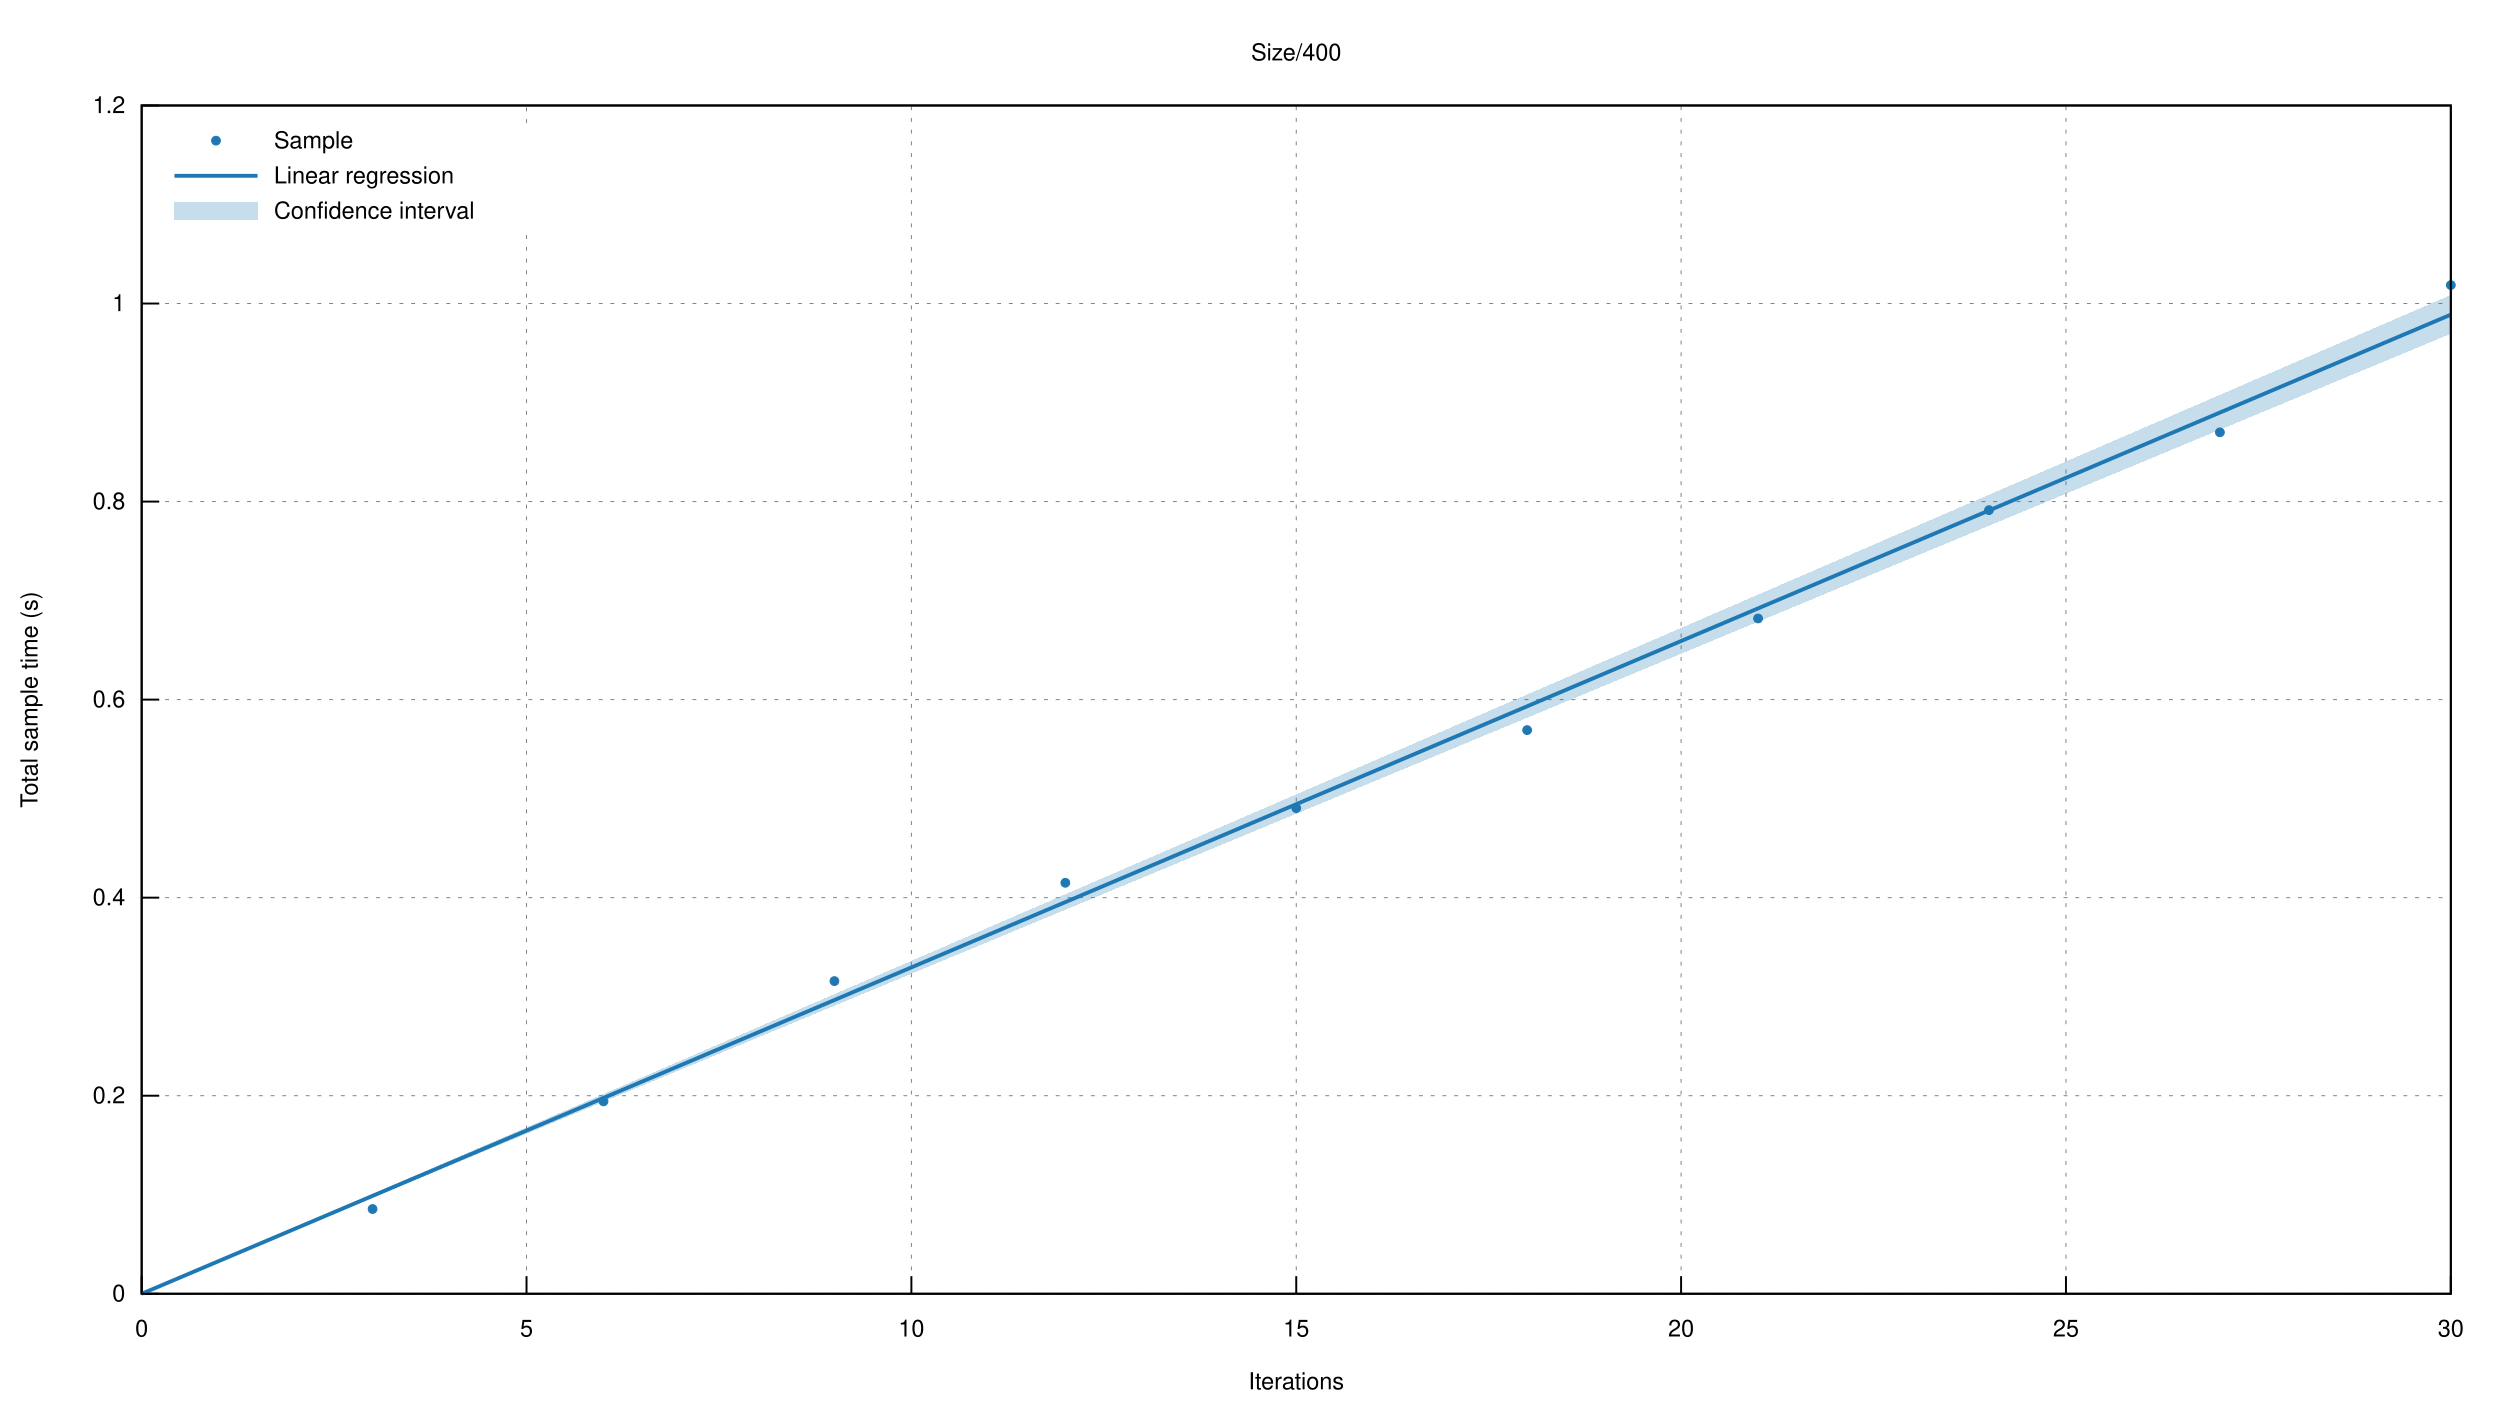
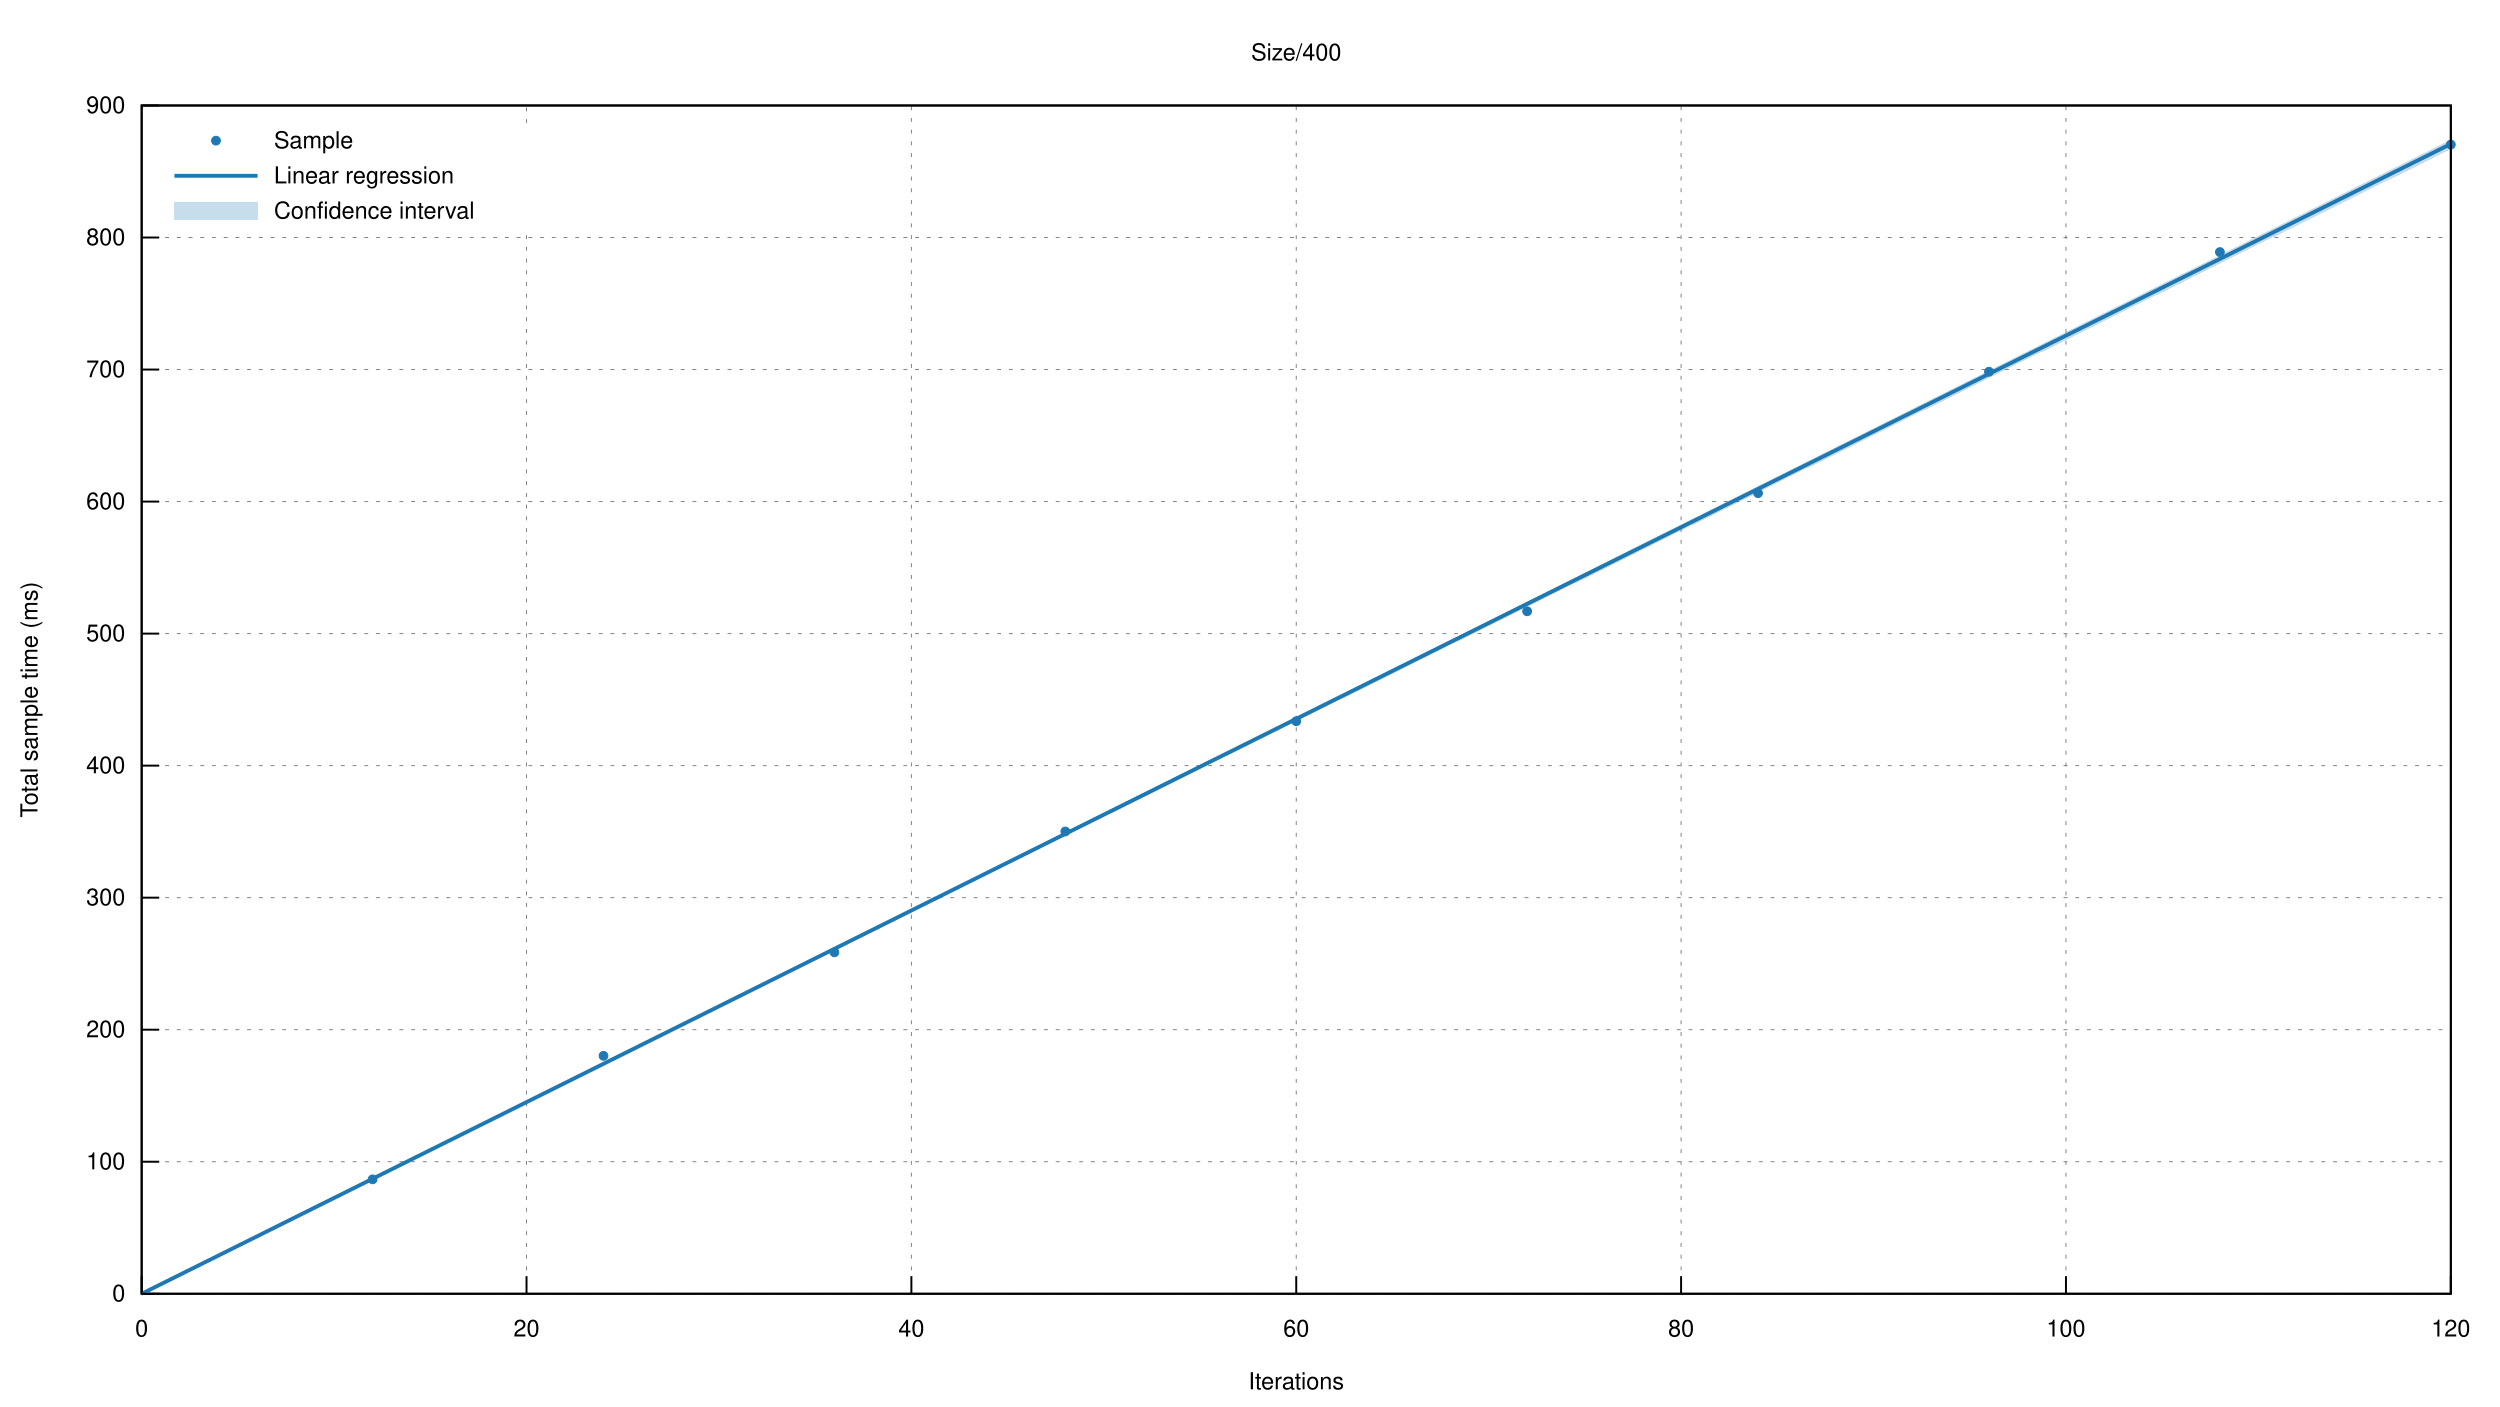
<svg xmlns="http://www.w3.org/2000/svg" xmlns:xlink="http://www.w3.org/1999/xlink" viewBox="0 0 1280 720">
  <g id="gnuplot_canvas">
    <rect x="0" y="0" width="1280" height="720" fill="none" />
    <defs>
      <circle id="gpDot" r="0.5" stroke-width="0.5" stroke="currentColor" />
      <path id="gpPt0" stroke-width="0.222" stroke="currentColor" d="M-1,0 h2 M0,-1 v2" />
      <path id="gpPt1" stroke-width="0.222" stroke="currentColor" d="M-1,-1 L1,1 M1,-1 L-1,1" />
      <path id="gpPt2" stroke-width="0.222" stroke="currentColor" d="M-1,0 L1,0 M0,-1 L0,1 M-1,-1 L1,1 M-1,1 L1,-1" />
      <rect id="gpPt3" stroke-width="0.222" stroke="currentColor" x="-1" y="-1" width="2" height="2" />
      <rect id="gpPt4" stroke-width="0.222" stroke="currentColor" fill="currentColor" x="-1" y="-1" width="2" height="2" />
      <circle id="gpPt5" stroke-width="0.222" stroke="currentColor" cx="0" cy="0" r="1" />
      <use xlink:href="#gpPt5" id="gpPt6" fill="currentColor" stroke="none" />
      <path id="gpPt7" stroke-width="0.222" stroke="currentColor" d="M0,-1.33 L-1.33,0.67 L1.33,0.67 z" />
      <use xlink:href="#gpPt7" id="gpPt8" fill="currentColor" stroke="none" />
      <use xlink:href="#gpPt7" id="gpPt9" stroke="currentColor" transform="rotate(180)" />
      <use xlink:href="#gpPt9" id="gpPt10" fill="currentColor" stroke="none" />
      <use xlink:href="#gpPt3" id="gpPt11" stroke="currentColor" transform="rotate(45)" />
      <use xlink:href="#gpPt11" id="gpPt12" fill="currentColor" stroke="none" />
      <path id="gpPt13" stroke-width="0.222" stroke="currentColor" d="M0,1.330 L1.265,0.411 L0.782,-1.067 L-0.782,-1.076 L-1.265,0.411 z" />
      <use xlink:href="#gpPt13" id="gpPt14" fill="currentColor" stroke="none" />
      <filter id="textbox" filterUnits="objectBoundingBox" x="0" y="0" height="1" width="1">
        <feFlood flood-color="white" flood-opacity="1" result="bgnd" />
        <feComposite in="SourceGraphic" in2="bgnd" operator="atop" />
      </filter>
      <filter id="greybox" filterUnits="objectBoundingBox" x="0" y="0" height="1" width="1">
        <feFlood flood-color="lightgrey" flood-opacity="1" result="grey" />
        <feComposite in="SourceGraphic" in2="grey" operator="atop" />
      </filter>
    </defs>
    <g fill="none" color="white" stroke="currentColor" stroke-width="1.00" stroke-linecap="butt" stroke-linejoin="miter">
</g>
    <g fill="none" color="black" stroke="currentColor" stroke-width="1.00" stroke-linecap="butt" stroke-linejoin="miter">
</g>
    <g fill="none" color="black" stroke="black" stroke-width="0.50" stroke-linecap="butt" stroke-linejoin="miter">
</g>
    <g fill="none" color="gray" stroke="currentColor" stroke-width="0.50" stroke-linecap="butt" stroke-linejoin="miter">
      <path stroke="gray" stroke-dasharray="2,4" class="gridline" d="M72.53,662.40 L1254.82,662.40  " />
    </g>
    <g fill="none" color="gray" stroke="gray" stroke-width="1.00" stroke-linecap="butt" stroke-linejoin="miter">
</g>
    <g fill="none" color="black" stroke="currentColor" stroke-width="1.00" stroke-linecap="butt" stroke-linejoin="miter">
      <path stroke="black" d="M72.53,662.40 L81.53,662.40  " />
      <g transform="translate(64.14,666.30)" stroke="none" fill="black" font-family="Helvetica" font-size="12.00" text-anchor="end">
        <text>
          <tspan font-family="Helvetica"> 0</tspan>
        </text>
      </g>
    </g>
    <g fill="none" color="black" stroke="currentColor" stroke-width="1.00" stroke-linecap="butt" stroke-linejoin="miter">
</g>
    <g fill="none" color="black" stroke="black" stroke-width="0.50" stroke-linecap="butt" stroke-linejoin="miter">
</g>
    <g fill="none" color="gray" stroke="currentColor" stroke-width="0.50" stroke-linecap="butt" stroke-linejoin="miter">
-       <path stroke="gray" stroke-dasharray="2,4" class="gridline" d="M72.53,561.00 L1254.82,561.00  " />
-     </g>
-     <g fill="none" color="gray" stroke="gray" stroke-width="1.00" stroke-linecap="butt" stroke-linejoin="miter">
- </g>
-     <g fill="none" color="black" stroke="currentColor" stroke-width="1.00" stroke-linecap="butt" stroke-linejoin="miter">
-       <path stroke="black" d="M72.53,561.00 L81.53,561.00  " />
-       <g transform="translate(64.14,564.90)" stroke="none" fill="black" font-family="Helvetica" font-size="12.00" text-anchor="end">
-         <text>
-           <tspan font-family="Helvetica"> 0.2</tspan>
+       <path stroke="gray" stroke-dasharray="2,4" class="gridline" d="M72.53,594.80 L1254.82,594.80  " />
+     </g>
+     <g fill="none" color="gray" stroke="gray" stroke-width="1.00" stroke-linecap="butt" stroke-linejoin="miter">
+ </g>
+     <g fill="none" color="black" stroke="currentColor" stroke-width="1.00" stroke-linecap="butt" stroke-linejoin="miter">
+       <path stroke="black" d="M72.53,594.80 L81.53,594.80  " />
+       <g transform="translate(64.14,598.70)" stroke="none" fill="black" font-family="Helvetica" font-size="12.00" text-anchor="end">
+         <text>
+           <tspan font-family="Helvetica"> 100</tspan>
+         </text>
+       </g>
+     </g>
+     <g fill="none" color="black" stroke="currentColor" stroke-width="1.00" stroke-linecap="butt" stroke-linejoin="miter">
+ </g>
+     <g fill="none" color="black" stroke="black" stroke-width="0.50" stroke-linecap="butt" stroke-linejoin="miter">
+ </g>
+     <g fill="none" color="gray" stroke="currentColor" stroke-width="0.50" stroke-linecap="butt" stroke-linejoin="miter">
+       <path stroke="gray" stroke-dasharray="2,4" class="gridline" d="M72.53,527.20 L1254.82,527.20  " />
+     </g>
+     <g fill="none" color="gray" stroke="gray" stroke-width="1.00" stroke-linecap="butt" stroke-linejoin="miter">
+ </g>
+     <g fill="none" color="black" stroke="currentColor" stroke-width="1.00" stroke-linecap="butt" stroke-linejoin="miter">
+       <path stroke="black" d="M72.53,527.20 L81.53,527.20  " />
+       <g transform="translate(64.14,531.10)" stroke="none" fill="black" font-family="Helvetica" font-size="12.00" text-anchor="end">
+         <text>
+           <tspan font-family="Helvetica"> 200</tspan>
        </text>
      </g>
    </g>
    <g fill="none" color="black" stroke="currentColor" stroke-width="1.00" stroke-linecap="butt" stroke-linejoin="miter">
</g>
    <g fill="none" color="black" stroke="black" stroke-width="0.50" stroke-linecap="butt" stroke-linejoin="miter">
</g>
    <g fill="none" color="gray" stroke="currentColor" stroke-width="0.50" stroke-linecap="butt" stroke-linejoin="miter">
      <path stroke="gray" stroke-dasharray="2,4" class="gridline" d="M72.53,459.60 L1254.82,459.60  " />
    </g>
    <g fill="none" color="gray" stroke="gray" stroke-width="1.00" stroke-linecap="butt" stroke-linejoin="miter">
</g>
    <g fill="none" color="black" stroke="currentColor" stroke-width="1.00" stroke-linecap="butt" stroke-linejoin="miter">
      <path stroke="black" d="M72.53,459.60 L81.53,459.60  " />
      <g transform="translate(64.14,463.50)" stroke="none" fill="black" font-family="Helvetica" font-size="12.00" text-anchor="end">
        <text>
-           <tspan font-family="Helvetica"> 0.4</tspan>
-         </text>
-       </g>
-     </g>
-     <g fill="none" color="black" stroke="currentColor" stroke-width="1.00" stroke-linecap="butt" stroke-linejoin="miter">
- </g>
-     <g fill="none" color="black" stroke="black" stroke-width="0.50" stroke-linecap="butt" stroke-linejoin="miter">
- </g>
-     <g fill="none" color="gray" stroke="currentColor" stroke-width="0.50" stroke-linecap="butt" stroke-linejoin="miter">
-       <path stroke="gray" stroke-dasharray="2,4" class="gridline" d="M72.53,358.20 L1254.82,358.20  " />
-     </g>
-     <g fill="none" color="gray" stroke="gray" stroke-width="1.00" stroke-linecap="butt" stroke-linejoin="miter">
- </g>
-     <g fill="none" color="black" stroke="currentColor" stroke-width="1.00" stroke-linecap="butt" stroke-linejoin="miter">
-       <path stroke="black" d="M72.53,358.20 L81.53,358.20  " />
-       <g transform="translate(64.14,362.10)" stroke="none" fill="black" font-family="Helvetica" font-size="12.00" text-anchor="end">
-         <text>
-           <tspan font-family="Helvetica"> 0.6</tspan>
+           <tspan font-family="Helvetica"> 300</tspan>
+         </text>
+       </g>
+     </g>
+     <g fill="none" color="black" stroke="currentColor" stroke-width="1.00" stroke-linecap="butt" stroke-linejoin="miter">
+ </g>
+     <g fill="none" color="black" stroke="black" stroke-width="0.50" stroke-linecap="butt" stroke-linejoin="miter">
+ </g>
+     <g fill="none" color="gray" stroke="currentColor" stroke-width="0.50" stroke-linecap="butt" stroke-linejoin="miter">
+       <path stroke="gray" stroke-dasharray="2,4" class="gridline" d="M72.53,392.00 L1254.82,392.00  " />
+     </g>
+     <g fill="none" color="gray" stroke="gray" stroke-width="1.00" stroke-linecap="butt" stroke-linejoin="miter">
+ </g>
+     <g fill="none" color="black" stroke="currentColor" stroke-width="1.00" stroke-linecap="butt" stroke-linejoin="miter">
+       <path stroke="black" d="M72.53,392.00 L81.53,392.00  " />
+       <g transform="translate(64.14,395.90)" stroke="none" fill="black" font-family="Helvetica" font-size="12.00" text-anchor="end">
+         <text>
+           <tspan font-family="Helvetica"> 400</tspan>
+         </text>
+       </g>
+     </g>
+     <g fill="none" color="black" stroke="currentColor" stroke-width="1.00" stroke-linecap="butt" stroke-linejoin="miter">
+ </g>
+     <g fill="none" color="black" stroke="black" stroke-width="0.50" stroke-linecap="butt" stroke-linejoin="miter">
+ </g>
+     <g fill="none" color="gray" stroke="currentColor" stroke-width="0.50" stroke-linecap="butt" stroke-linejoin="miter">
+       <path stroke="gray" stroke-dasharray="2,4" class="gridline" d="M72.53,324.41 L1254.82,324.41  " />
+     </g>
+     <g fill="none" color="gray" stroke="gray" stroke-width="1.00" stroke-linecap="butt" stroke-linejoin="miter">
+ </g>
+     <g fill="none" color="black" stroke="currentColor" stroke-width="1.00" stroke-linecap="butt" stroke-linejoin="miter">
+       <path stroke="black" d="M72.53,324.41 L81.53,324.41  " />
+       <g transform="translate(64.14,328.31)" stroke="none" fill="black" font-family="Helvetica" font-size="12.00" text-anchor="end">
+         <text>
+           <tspan font-family="Helvetica"> 500</tspan>
        </text>
      </g>
    </g>
    <g fill="none" color="black" stroke="currentColor" stroke-width="1.00" stroke-linecap="butt" stroke-linejoin="miter">
</g>
    <g fill="none" color="black" stroke="black" stroke-width="0.50" stroke-linecap="butt" stroke-linejoin="miter">
</g>
    <g fill="none" color="gray" stroke="currentColor" stroke-width="0.50" stroke-linecap="butt" stroke-linejoin="miter">
      <path stroke="gray" stroke-dasharray="2,4" class="gridline" d="M72.53,256.81 L1254.82,256.81  " />
    </g>
    <g fill="none" color="gray" stroke="gray" stroke-width="1.00" stroke-linecap="butt" stroke-linejoin="miter">
</g>
    <g fill="none" color="black" stroke="currentColor" stroke-width="1.00" stroke-linecap="butt" stroke-linejoin="miter">
      <path stroke="black" d="M72.53,256.81 L81.53,256.81  " />
      <g transform="translate(64.14,260.71)" stroke="none" fill="black" font-family="Helvetica" font-size="12.00" text-anchor="end">
        <text>
-           <tspan font-family="Helvetica"> 0.8</tspan>
-         </text>
-       </g>
-     </g>
-     <g fill="none" color="black" stroke="currentColor" stroke-width="1.00" stroke-linecap="butt" stroke-linejoin="miter">
- </g>
-     <g fill="none" color="black" stroke="black" stroke-width="0.50" stroke-linecap="butt" stroke-linejoin="miter">
- </g>
-     <g fill="none" color="gray" stroke="currentColor" stroke-width="0.50" stroke-linecap="butt" stroke-linejoin="miter">
-       <path stroke="gray" stroke-dasharray="2,4" class="gridline" d="M72.53,155.41 L1254.82,155.41  " />
-     </g>
-     <g fill="none" color="gray" stroke="gray" stroke-width="1.00" stroke-linecap="butt" stroke-linejoin="miter">
- </g>
-     <g fill="none" color="black" stroke="currentColor" stroke-width="1.00" stroke-linecap="butt" stroke-linejoin="miter">
-       <path stroke="black" d="M72.53,155.41 L81.53,155.41  " />
-       <g transform="translate(64.14,159.31)" stroke="none" fill="black" font-family="Helvetica" font-size="12.00" text-anchor="end">
-         <text>
-           <tspan font-family="Helvetica"> 1</tspan>
+           <tspan font-family="Helvetica"> 600</tspan>
+         </text>
+       </g>
+     </g>
+     <g fill="none" color="black" stroke="currentColor" stroke-width="1.00" stroke-linecap="butt" stroke-linejoin="miter">
+ </g>
+     <g fill="none" color="black" stroke="black" stroke-width="0.50" stroke-linecap="butt" stroke-linejoin="miter">
+ </g>
+     <g fill="none" color="gray" stroke="currentColor" stroke-width="0.50" stroke-linecap="butt" stroke-linejoin="miter">
+       <path stroke="gray" stroke-dasharray="2,4" class="gridline" d="M72.53,189.21 L1254.82,189.21  " />
+     </g>
+     <g fill="none" color="gray" stroke="gray" stroke-width="1.00" stroke-linecap="butt" stroke-linejoin="miter">
+ </g>
+     <g fill="none" color="black" stroke="currentColor" stroke-width="1.00" stroke-linecap="butt" stroke-linejoin="miter">
+       <path stroke="black" d="M72.53,189.21 L81.53,189.21  " />
+       <g transform="translate(64.14,193.11)" stroke="none" fill="black" font-family="Helvetica" font-size="12.00" text-anchor="end">
+         <text>
+           <tspan font-family="Helvetica"> 700</tspan>
+         </text>
+       </g>
+     </g>
+     <g fill="none" color="black" stroke="currentColor" stroke-width="1.00" stroke-linecap="butt" stroke-linejoin="miter">
+ </g>
+     <g fill="none" color="black" stroke="black" stroke-width="0.50" stroke-linecap="butt" stroke-linejoin="miter">
+ </g>
+     <g fill="none" color="gray" stroke="currentColor" stroke-width="0.50" stroke-linecap="butt" stroke-linejoin="miter">
+       <path stroke="gray" stroke-dasharray="2,4" class="gridline" d="M72.53,121.61 L1254.82,121.61  " />
+     </g>
+     <g fill="none" color="gray" stroke="gray" stroke-width="1.00" stroke-linecap="butt" stroke-linejoin="miter">
+ </g>
+     <g fill="none" color="black" stroke="currentColor" stroke-width="1.00" stroke-linecap="butt" stroke-linejoin="miter">
+       <path stroke="black" d="M72.53,121.61 L81.53,121.61  " />
+       <g transform="translate(64.14,125.51)" stroke="none" fill="black" font-family="Helvetica" font-size="12.00" text-anchor="end">
+         <text>
+           <tspan font-family="Helvetica"> 800</tspan>
        </text>
      </g>
    </g>
    <g fill="none" color="black" stroke="currentColor" stroke-width="1.00" stroke-linecap="butt" stroke-linejoin="miter">
</g>
    <g fill="none" color="black" stroke="black" stroke-width="0.50" stroke-linecap="butt" stroke-linejoin="miter">
</g>
    <g fill="none" color="gray" stroke="currentColor" stroke-width="0.50" stroke-linecap="butt" stroke-linejoin="miter">
      <path stroke="gray" stroke-dasharray="2,4" class="gridline" d="M72.53,54.01 L1254.82,54.01  " />
    </g>
    <g fill="none" color="gray" stroke="gray" stroke-width="1.00" stroke-linecap="butt" stroke-linejoin="miter">
</g>
    <g fill="none" color="black" stroke="currentColor" stroke-width="1.00" stroke-linecap="butt" stroke-linejoin="miter">
      <path stroke="black" d="M72.53,54.01 L81.53,54.01  " />
      <g transform="translate(64.14,57.91)" stroke="none" fill="black" font-family="Helvetica" font-size="12.00" text-anchor="end">
        <text>
-           <tspan font-family="Helvetica"> 1.2</tspan>
+           <tspan font-family="Helvetica"> 900</tspan>
        </text>
      </g>
    </g>
    <g fill="none" color="black" stroke="currentColor" stroke-width="1.00" stroke-linecap="butt" stroke-linejoin="miter">
</g>
    <g fill="none" color="black" stroke="black" stroke-width="0.50" stroke-linecap="butt" stroke-linejoin="miter">
</g>
    <g fill="none" color="gray" stroke="currentColor" stroke-width="0.50" stroke-linecap="butt" stroke-linejoin="miter">
      <path stroke="gray" stroke-dasharray="2,4" class="gridline" d="M72.53,662.40 L72.53,54.01  " />
    </g>
    <g fill="none" color="gray" stroke="gray" stroke-width="1.00" stroke-linecap="butt" stroke-linejoin="miter">
</g>
    <g fill="none" color="black" stroke="currentColor" stroke-width="1.00" stroke-linecap="butt" stroke-linejoin="miter">
      <path stroke="black" d="M72.53,662.40 L72.53,653.40  " />
      <g transform="translate(72.53,684.30)" stroke="none" fill="black" font-family="Helvetica" font-size="12.00" text-anchor="middle">
        <text>
          <tspan font-family="Helvetica"> 0</tspan>
        </text>
      </g>
    </g>
    <g fill="none" color="black" stroke="currentColor" stroke-width="1.00" stroke-linecap="butt" stroke-linejoin="miter">
</g>
    <g fill="none" color="black" stroke="black" stroke-width="0.50" stroke-linecap="butt" stroke-linejoin="miter">
</g>
    <g fill="none" color="gray" stroke="currentColor" stroke-width="0.50" stroke-linecap="butt" stroke-linejoin="miter">
      <path stroke="gray" stroke-dasharray="2,4" class="gridline" d="M269.58,662.40 L269.58,117.01 M269.58,63.01 L269.58,54.01  " />
    </g>
    <g fill="none" color="gray" stroke="gray" stroke-width="1.00" stroke-linecap="butt" stroke-linejoin="miter">
</g>
    <g fill="none" color="black" stroke="currentColor" stroke-width="1.00" stroke-linecap="butt" stroke-linejoin="miter">
      <path stroke="black" d="M269.58,662.40 L269.58,653.40  " />
      <g transform="translate(269.58,684.30)" stroke="none" fill="black" font-family="Helvetica" font-size="12.00" text-anchor="middle">
        <text>
-           <tspan font-family="Helvetica"> 5</tspan>
+           <tspan font-family="Helvetica"> 20</tspan>
        </text>
      </g>
    </g>
    <g fill="none" color="black" stroke="currentColor" stroke-width="1.00" stroke-linecap="butt" stroke-linejoin="miter">
</g>
    <g fill="none" color="black" stroke="black" stroke-width="0.50" stroke-linecap="butt" stroke-linejoin="miter">
</g>
    <g fill="none" color="gray" stroke="currentColor" stroke-width="0.50" stroke-linecap="butt" stroke-linejoin="miter">
      <path stroke="gray" stroke-dasharray="2,4" class="gridline" d="M466.63,662.40 L466.63,54.01  " />
    </g>
    <g fill="none" color="gray" stroke="gray" stroke-width="1.00" stroke-linecap="butt" stroke-linejoin="miter">
</g>
    <g fill="none" color="black" stroke="currentColor" stroke-width="1.00" stroke-linecap="butt" stroke-linejoin="miter">
      <path stroke="black" d="M466.63,662.40 L466.63,653.40  " />
      <g transform="translate(466.63,684.30)" stroke="none" fill="black" font-family="Helvetica" font-size="12.00" text-anchor="middle">
        <text>
-           <tspan font-family="Helvetica"> 10</tspan>
+           <tspan font-family="Helvetica"> 40</tspan>
        </text>
      </g>
    </g>
    <g fill="none" color="black" stroke="currentColor" stroke-width="1.00" stroke-linecap="butt" stroke-linejoin="miter">
</g>
    <g fill="none" color="black" stroke="black" stroke-width="0.50" stroke-linecap="butt" stroke-linejoin="miter">
</g>
    <g fill="none" color="gray" stroke="currentColor" stroke-width="0.50" stroke-linecap="butt" stroke-linejoin="miter">
      <path stroke="gray" stroke-dasharray="2,4" class="gridline" d="M663.68,662.40 L663.68,54.01  " />
    </g>
    <g fill="none" color="gray" stroke="gray" stroke-width="1.00" stroke-linecap="butt" stroke-linejoin="miter">
</g>
    <g fill="none" color="black" stroke="currentColor" stroke-width="1.00" stroke-linecap="butt" stroke-linejoin="miter">
      <path stroke="black" d="M663.68,662.40 L663.68,653.40  " />
      <g transform="translate(663.68,684.30)" stroke="none" fill="black" font-family="Helvetica" font-size="12.00" text-anchor="middle">
        <text>
-           <tspan font-family="Helvetica"> 15</tspan>
+           <tspan font-family="Helvetica"> 60</tspan>
        </text>
      </g>
    </g>
    <g fill="none" color="black" stroke="currentColor" stroke-width="1.00" stroke-linecap="butt" stroke-linejoin="miter">
</g>
    <g fill="none" color="black" stroke="black" stroke-width="0.50" stroke-linecap="butt" stroke-linejoin="miter">
</g>
    <g fill="none" color="gray" stroke="currentColor" stroke-width="0.50" stroke-linecap="butt" stroke-linejoin="miter">
      <path stroke="gray" stroke-dasharray="2,4" class="gridline" d="M860.72,662.40 L860.72,54.01  " />
    </g>
    <g fill="none" color="gray" stroke="gray" stroke-width="1.00" stroke-linecap="butt" stroke-linejoin="miter">
</g>
    <g fill="none" color="black" stroke="currentColor" stroke-width="1.00" stroke-linecap="butt" stroke-linejoin="miter">
      <path stroke="black" d="M860.72,662.40 L860.72,653.40  " />
      <g transform="translate(860.72,684.30)" stroke="none" fill="black" font-family="Helvetica" font-size="12.00" text-anchor="middle">
        <text>
-           <tspan font-family="Helvetica"> 20</tspan>
+           <tspan font-family="Helvetica"> 80</tspan>
        </text>
      </g>
    </g>
    <g fill="none" color="black" stroke="currentColor" stroke-width="1.00" stroke-linecap="butt" stroke-linejoin="miter">
</g>
    <g fill="none" color="black" stroke="black" stroke-width="0.50" stroke-linecap="butt" stroke-linejoin="miter">
</g>
    <g fill="none" color="gray" stroke="currentColor" stroke-width="0.50" stroke-linecap="butt" stroke-linejoin="miter">
      <path stroke="gray" stroke-dasharray="2,4" class="gridline" d="M1057.77,662.40 L1057.77,54.01  " />
    </g>
    <g fill="none" color="gray" stroke="gray" stroke-width="1.00" stroke-linecap="butt" stroke-linejoin="miter">
</g>
    <g fill="none" color="black" stroke="currentColor" stroke-width="1.00" stroke-linecap="butt" stroke-linejoin="miter">
      <path stroke="black" d="M1057.77,662.40 L1057.77,653.40  " />
      <g transform="translate(1057.77,684.30)" stroke="none" fill="black" font-family="Helvetica" font-size="12.00" text-anchor="middle">
        <text>
-           <tspan font-family="Helvetica"> 25</tspan>
+           <tspan font-family="Helvetica"> 100</tspan>
        </text>
      </g>
    </g>
    <g fill="none" color="black" stroke="currentColor" stroke-width="1.00" stroke-linecap="butt" stroke-linejoin="miter">
</g>
    <g fill="none" color="black" stroke="black" stroke-width="0.50" stroke-linecap="butt" stroke-linejoin="miter">
</g>
    <g fill="none" color="gray" stroke="currentColor" stroke-width="0.50" stroke-linecap="butt" stroke-linejoin="miter">
      <path stroke="gray" stroke-dasharray="2,4" class="gridline" d="M1254.82,662.40 L1254.82,54.01  " />
    </g>
    <g fill="none" color="gray" stroke="gray" stroke-width="1.00" stroke-linecap="butt" stroke-linejoin="miter">
</g>
    <g fill="none" color="black" stroke="currentColor" stroke-width="1.00" stroke-linecap="butt" stroke-linejoin="miter">
      <path stroke="black" d="M1254.82,662.40 L1254.82,653.40  " />
      <g transform="translate(1254.82,684.30)" stroke="none" fill="black" font-family="Helvetica" font-size="12.00" text-anchor="middle">
        <text>
-           <tspan font-family="Helvetica"> 30</tspan>
+           <tspan font-family="Helvetica"> 120</tspan>
        </text>
      </g>
    </g>
    <g fill="none" color="black" stroke="currentColor" stroke-width="1.00" stroke-linecap="butt" stroke-linejoin="miter">
</g>
    <g fill="none" color="black" stroke="currentColor" stroke-width="1.00" stroke-linecap="butt" stroke-linejoin="miter">
      <path stroke="black" d="M72.53,54.01 L72.53,662.40 L1254.82,662.40 L1254.82,54.01 L72.53,54.01 Z  " />
    </g>
    <g fill="none" color="black" stroke="currentColor" stroke-width="1.00" stroke-linecap="butt" stroke-linejoin="miter">
      <g transform="translate(19.18,358.21) rotate(270)" stroke="none" fill="black" font-family="Helvetica" font-size="12.00" text-anchor="middle">
        <text>
-           <tspan font-family="Helvetica">Total sample time (s)</tspan>
+           <tspan font-family="Helvetica">Total sample time (ms)</tspan>
        </text>
      </g>
    </g>
    <g fill="none" color="black" stroke="currentColor" stroke-width="1.00" stroke-linecap="butt" stroke-linejoin="miter">
      <g transform="translate(663.67,711.30)" stroke="none" fill="black" font-family="Helvetica" font-size="12.00" text-anchor="middle">
        <text>
          <tspan font-family="Helvetica">Iterations</tspan>
        </text>
      </g>
    </g>
    <g fill="none" color="black" stroke="currentColor" stroke-width="1.00" stroke-linecap="butt" stroke-linejoin="miter">
</g>
    <g id="gnuplot_plot_1">
      <g fill="none" color="black" stroke="currentColor" stroke-width="1.00" stroke-linecap="butt" stroke-linejoin="miter">
        <g transform="translate(140.26,75.91)" stroke="none" fill="black" font-family="Helvetica" font-size="12.00" text-anchor="start">
          <text>
            <tspan font-family="Helvetica">Sample</tspan>
          </text>
        </g>
      </g>
      <g fill="none" color="black" stroke="currentColor" stroke-width="1.00" stroke-linecap="butt" stroke-linejoin="miter">
-         <use xlink:href="#gpPt6" transform="translate(190.76,619.02) scale(2.25)" color="rgb( 31, 120, 180)" />
-         <use xlink:href="#gpPt6" transform="translate(308.99,563.91) scale(2.25)" color="rgb( 31, 120, 180)" />
-         <use xlink:href="#gpPt6" transform="translate(427.22,502.32) scale(2.25)" color="rgb( 31, 120, 180)" />
-         <use xlink:href="#gpPt6" transform="translate(545.45,451.99) scale(2.25)" color="rgb( 31, 120, 180)" />
-         <use xlink:href="#gpPt6" transform="translate(663.68,413.75) scale(2.25)" color="rgb( 31, 120, 180)" />
-         <use xlink:href="#gpPt6" transform="translate(781.90,373.81) scale(2.25)" color="rgb( 31, 120, 180)" />
-         <use xlink:href="#gpPt6" transform="translate(900.13,316.66) scale(2.25)" color="rgb( 31, 120, 180)" />
-         <use xlink:href="#gpPt6" transform="translate(1018.36,261.19) scale(2.25)" color="rgb( 31, 120, 180)" />
-         <use xlink:href="#gpPt6" transform="translate(1136.59,221.35) scale(2.25)" color="rgb( 31, 120, 180)" />
-         <use xlink:href="#gpPt6" transform="translate(1254.82,145.97) scale(2.25)" color="rgb( 31, 120, 180)" />
+         <use xlink:href="#gpPt6" transform="translate(190.76,603.83) scale(2.25)" color="rgb( 31, 120, 180)" />
+         <use xlink:href="#gpPt6" transform="translate(308.99,540.59) scale(2.25)" color="rgb( 31, 120, 180)" />
+         <use xlink:href="#gpPt6" transform="translate(427.22,487.59) scale(2.25)" color="rgb( 31, 120, 180)" />
+         <use xlink:href="#gpPt6" transform="translate(545.45,425.71) scale(2.25)" color="rgb( 31, 120, 180)" />
+         <use xlink:href="#gpPt6" transform="translate(663.68,369.27) scale(2.25)" color="rgb( 31, 120, 180)" />
+         <use xlink:href="#gpPt6" transform="translate(781.90,312.98) scale(2.25)" color="rgb( 31, 120, 180)" />
+         <use xlink:href="#gpPt6" transform="translate(900.13,252.49) scale(2.25)" color="rgb( 31, 120, 180)" />
+         <use xlink:href="#gpPt6" transform="translate(1018.36,190.32) scale(2.25)" color="rgb( 31, 120, 180)" />
+         <use xlink:href="#gpPt6" transform="translate(1136.59,129.06) scale(2.25)" color="rgb( 31, 120, 180)" />
+         <use xlink:href="#gpPt6" transform="translate(1254.82,74.02) scale(2.25)" color="rgb( 31, 120, 180)" />
        <use xlink:href="#gpPt6" transform="translate(110.59,72.01) scale(2.25)" color="rgb( 31, 120, 180)" />
      </g>
    </g>
    <g id="gnuplot_plot_2">
      <g fill="none" color="white" stroke="rgb( 31, 120, 180)" stroke-width="2.00" stroke-linecap="butt" stroke-linejoin="miter">
</g>
      <g fill="none" color="black" stroke="currentColor" stroke-width="2.00" stroke-linecap="butt" stroke-linejoin="miter">
        <g transform="translate(140.26,93.91)" stroke="none" fill="black" font-family="Helvetica" font-size="12.00" text-anchor="start">
          <text>
            <tspan font-family="Helvetica">Linear regression</tspan>
          </text>
        </g>
      </g>
      <g fill="none" color="black" stroke="currentColor" stroke-width="2.00" stroke-linecap="butt" stroke-linejoin="miter">
-         <path stroke="rgb( 31, 120, 180)" d="M89.31,90.01 L131.87,90.01 M72.53,662.40 L1254.82,161.09  " />
+         <path stroke="rgb( 31, 120, 180)" d="M89.31,90.01 L131.87,90.01 M72.53,662.40 L1254.82,73.69  " />
      </g>
    </g>
    <g id="gnuplot_plot_3">
      <g fill="none" color="white" stroke="rgb( 31, 120, 180)" stroke-width="1.00" stroke-linecap="butt" stroke-linejoin="miter">
</g>
      <g fill="none" color="black" stroke="currentColor" stroke-width="1.00" stroke-linecap="butt" stroke-linejoin="miter">
        <g transform="translate(140.26,111.91)" stroke="none" fill="black" font-family="Helvetica" font-size="12.00" text-anchor="start">
          <text>
            <tspan font-family="Helvetica">Confidence interval</tspan>
          </text>
        </g>
      </g>
      <g fill="none" color="black" stroke="currentColor" stroke-width="1.00" stroke-linecap="butt" stroke-linejoin="miter">
        <g stroke="none" shape-rendering="crispEdges">
          <polygon fill="rgb( 31, 120, 180)" fill-opacity="0.25" points="89.31,112.51 131.87,112.51 131.87,103.51 89.31,103.51 " />
          <polygon fill="rgb( 31, 120, 180)" fill-opacity="0.25" points="72.53,662.40 72.53,662.40 72.53,662.40 " />
-           <polygon fill="rgb( 31, 120, 180)" fill-opacity="0.25" points="72.53,662.40 1254.82,170.89 1254.82,151.03 " />
+           <polygon fill="rgb( 31, 120, 180)" fill-opacity="0.25" points="72.53,662.40 1254.82,76.34 1254.82,71.44 " />
        </g>
      </g>
    </g>
    <g fill="none" color="white" stroke="rgb( 31, 120, 180)" stroke-width="2.00" stroke-linecap="butt" stroke-linejoin="miter">
</g>
    <g fill="none" color="black" stroke="currentColor" stroke-width="2.00" stroke-linecap="butt" stroke-linejoin="miter">
</g>
    <g fill="none" color="black" stroke="black" stroke-width="1.00" stroke-linecap="butt" stroke-linejoin="miter">
</g>
    <g fill="none" color="black" stroke="currentColor" stroke-width="1.00" stroke-linecap="butt" stroke-linejoin="miter">
      <path stroke="black" d="M72.53,54.01 L72.53,662.40 L1254.82,662.40 L1254.82,54.01 L72.53,54.01 Z  " />
    </g>
    <g fill="none" color="black" stroke="currentColor" stroke-width="1.00" stroke-linecap="butt" stroke-linejoin="miter">
      <g transform="translate(663.67,30.91)" stroke="none" fill="black" font-family="Helvetica" font-size="12.00" text-anchor="middle">
        <text>
          <tspan font-family="Helvetica">Size/400</tspan>
        </text>
      </g>
    </g>
    <g fill="none" color="black" stroke="currentColor" stroke-width="1.00" stroke-linecap="butt" stroke-linejoin="miter">
</g>
  </g>
</svg>
